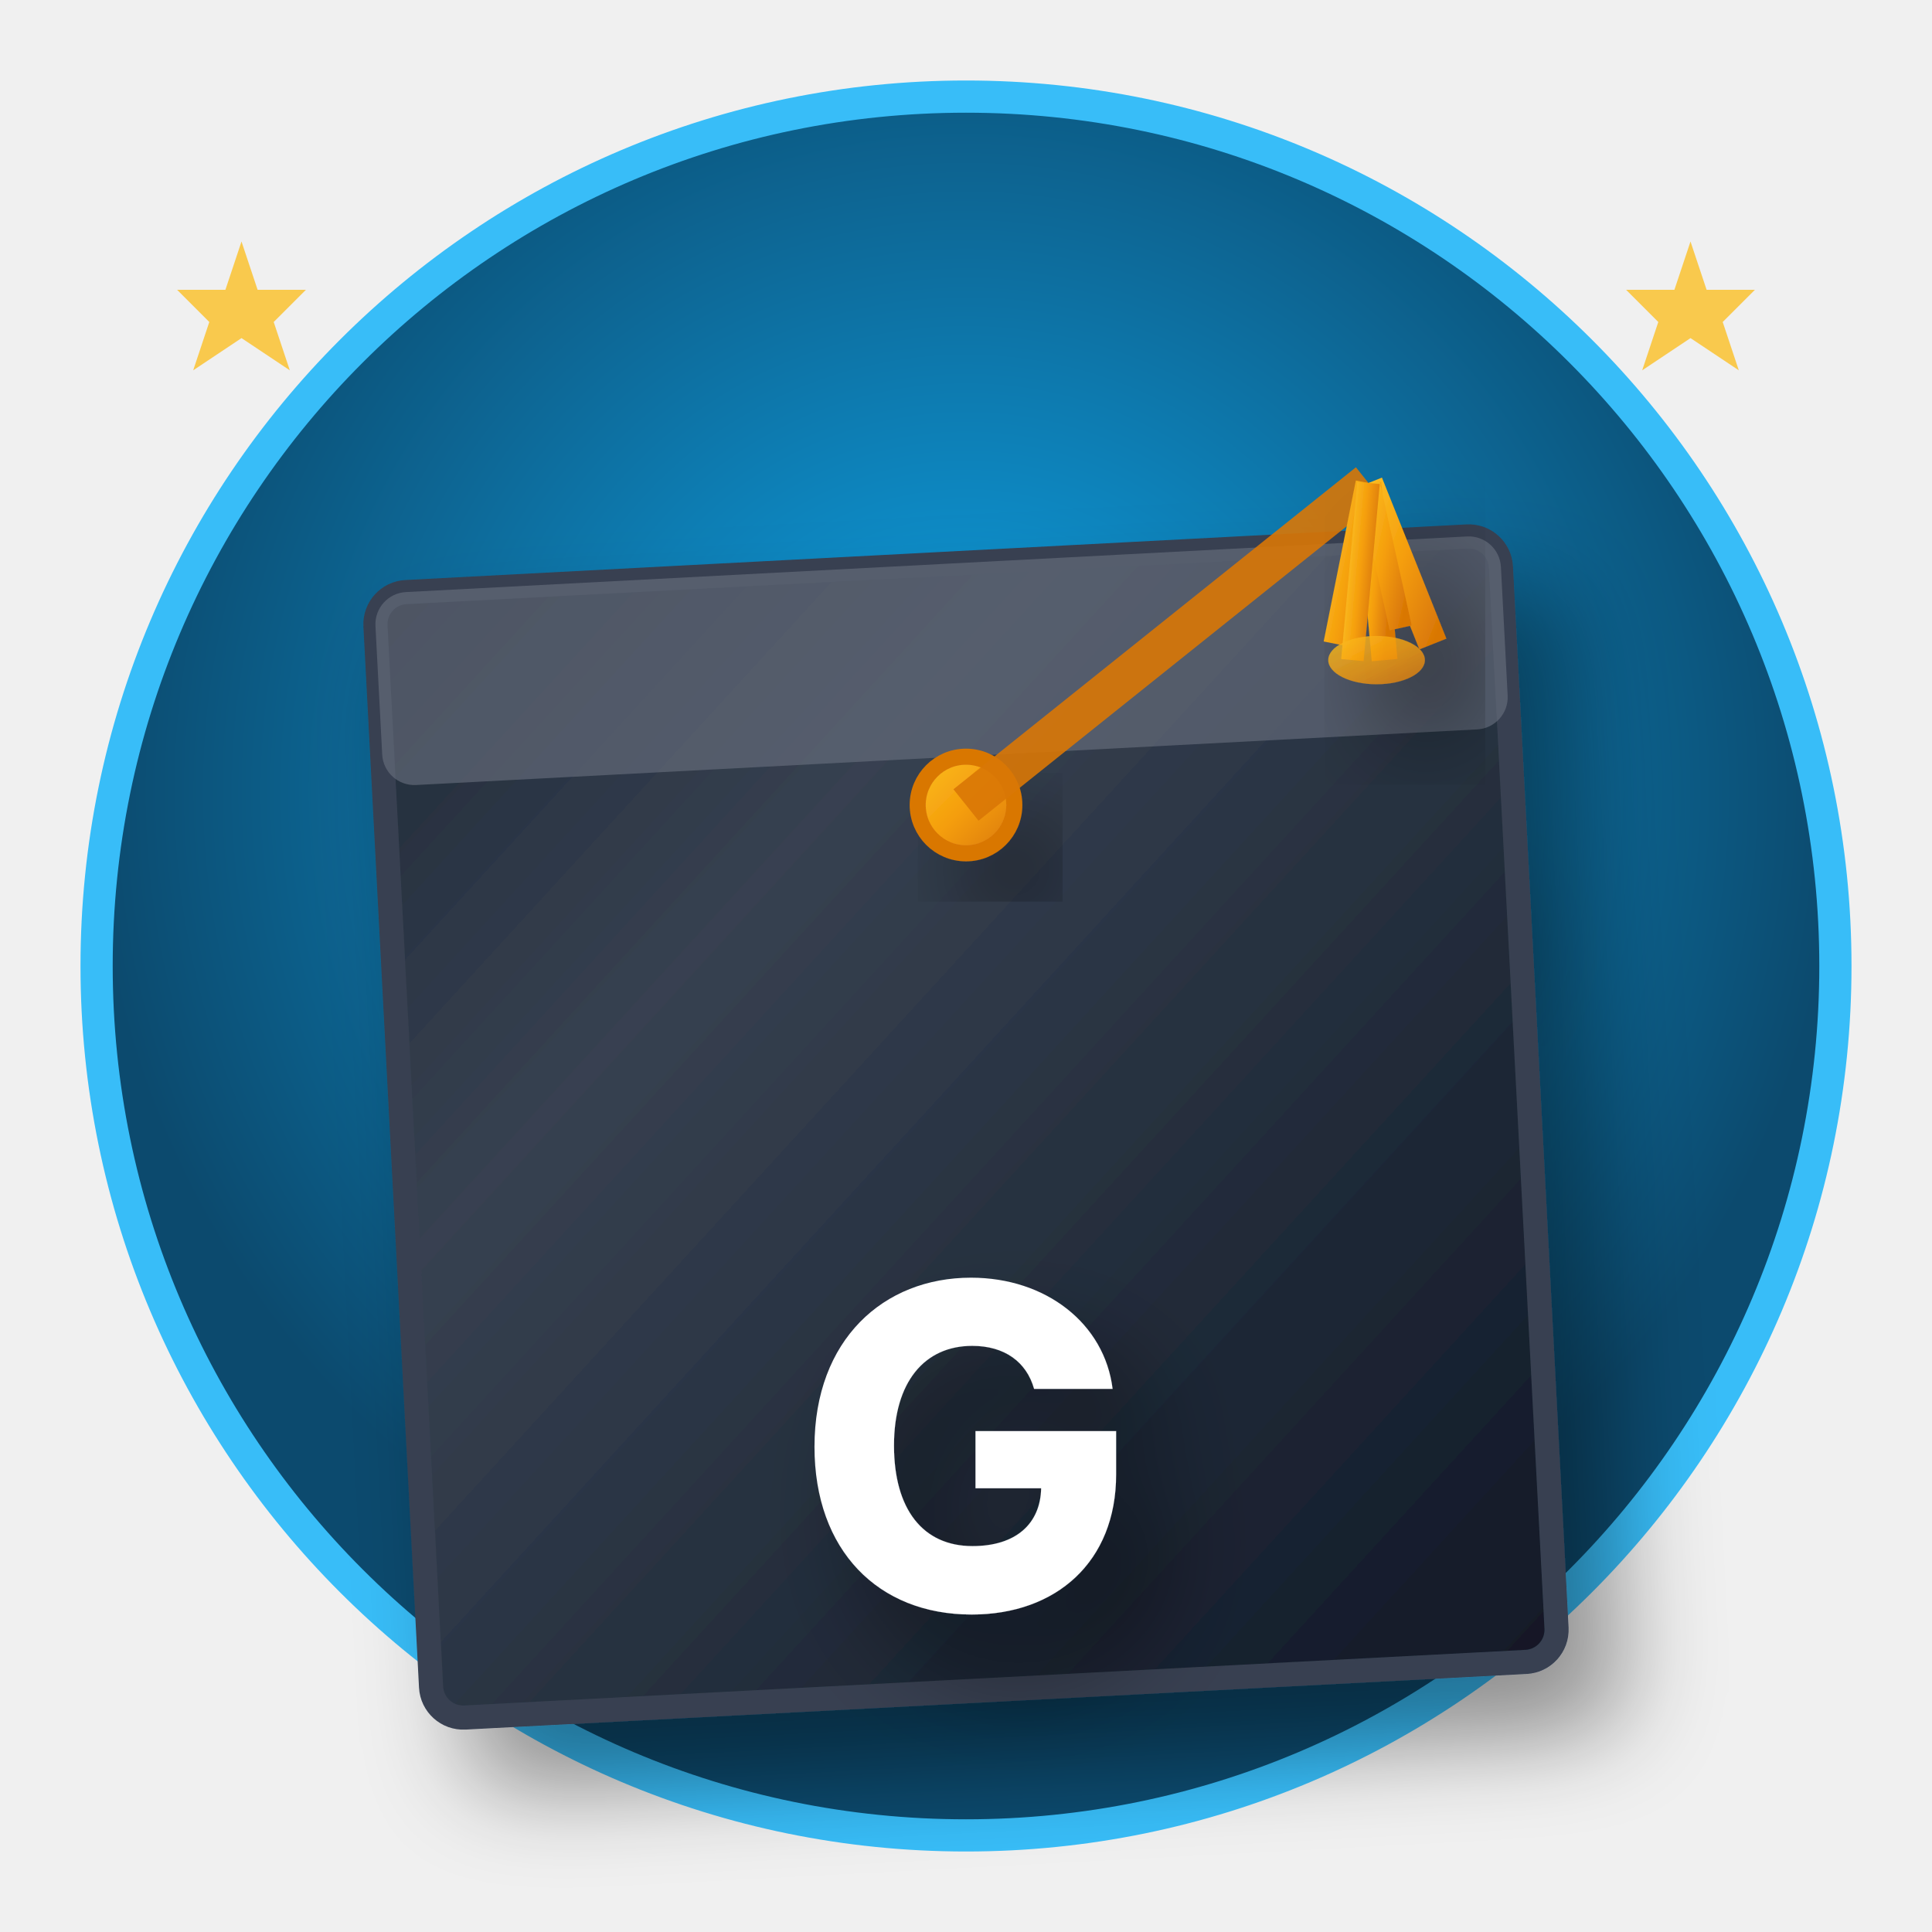
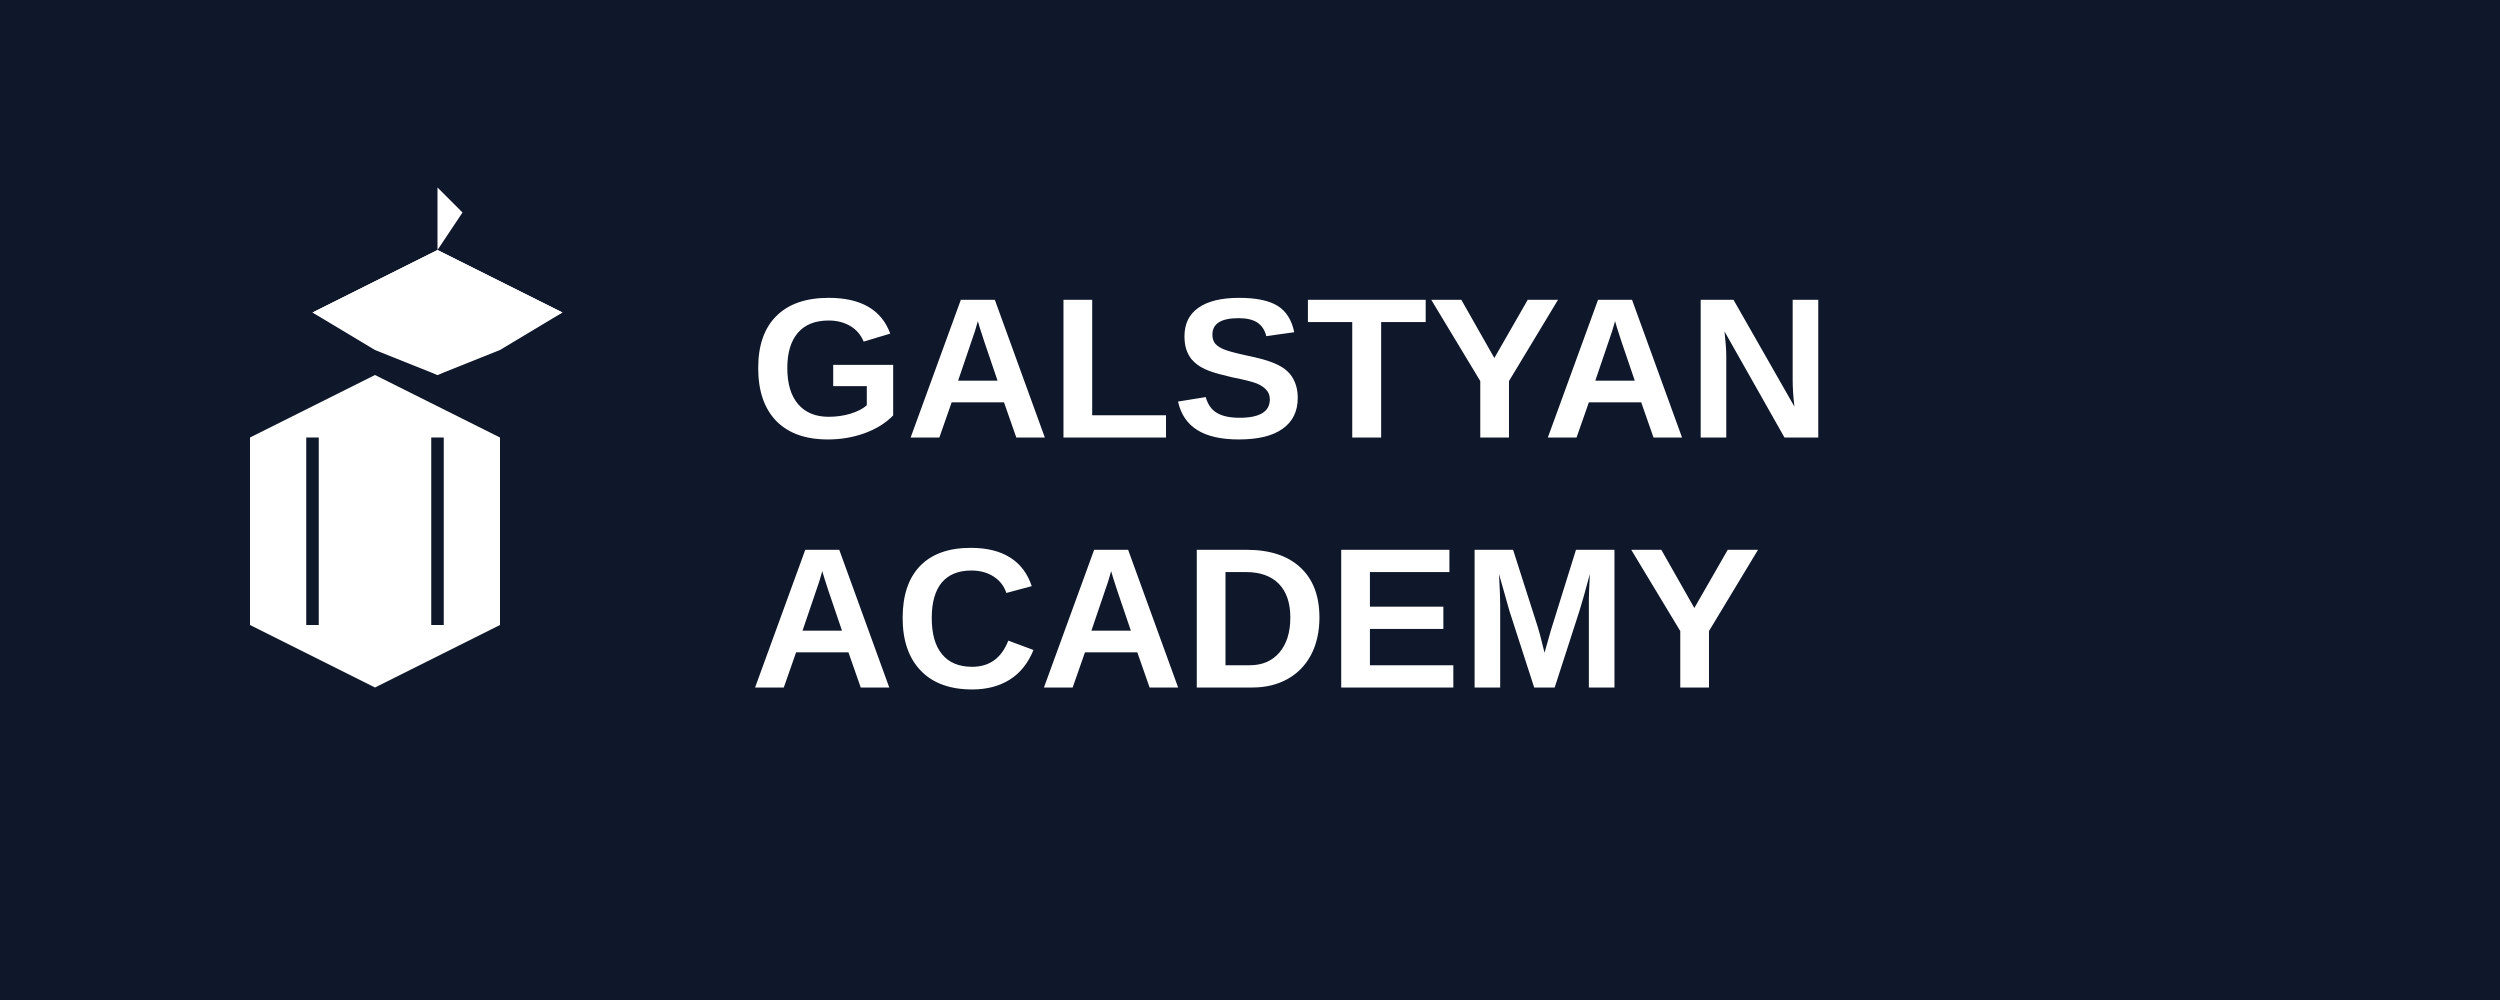
- <svg xmlns="http://www.w3.org/2000/svg" viewBox="0 0 120 120">
-   <defs>
-     <radialGradient id="bgGradient" cx="0.5" cy="0.4">
-       <stop offset="0%" stop-color="#0ea5e9" />
-       <stop offset="100%" stop-color="#0c4a6e" />
-     </radialGradient>
-     <linearGradient id="capMain" x1="0%" y1="0%" x2="100%" y2="100%">
-       <stop offset="0%" stop-color="#1f2937" />
-       <stop offset="30%" stop-color="#374151" />
-       <stop offset="70%" stop-color="#1f2937" />
-       <stop offset="100%" stop-color="#111827" />
-     </linearGradient>
-     <linearGradient id="capBand" x1="0%" y1="0%" x2="0%" y2="100%">
-       <stop offset="0%" stop-color="#6b7280" />
-       <stop offset="50%" stop-color="#374151" />
-       <stop offset="100%" stop-color="#1f2937" />
-     </linearGradient>
-     <linearGradient id="goldTassel" x1="0%" y1="0%" x2="100%" y2="100%">
-       <stop offset="0%" stop-color="#fbbf24" />
-       <stop offset="50%" stop-color="#f59e0b" />
-       <stop offset="100%" stop-color="#d97706" />
-     </linearGradient>
-     <filter id="shadow3d" x="-50%" y="-50%" width="200%" height="200%">
-       <feDropShadow dx="3" dy="4" stdDeviation="3" flood-color="#000000" flood-opacity="0.4" />
-     </filter>
-   </defs>
-   <circle cx="60" cy="60" r="54" fill="url(#bgGradient)" stroke="#38bdf8" stroke-width="2" />
-   <ellipse cx="60" cy="55" rx="30" ry="5" fill="url(#capBand)" stroke="#4b5563" stroke-width="1" filter="url(#shadow3d)" />
-   <rect x="25" y="35" width="70" height="70" rx="2" ry="2" fill="url(#capMain)" stroke="#374151" stroke-width="1.5" transform="rotate(-3 60 70)" filter="url(#shadow3d)" />
-   <rect x="25" y="35" width="70" height="12" rx="2" ry="2" fill="#6b7280" opacity="0.6" transform="rotate(-3 60 70)" />
-   <circle cx="60" cy="50" r="3" fill="url(#goldTassel)" stroke="#d97706" stroke-width="1" filter="url(#shadow3d)" />
-   <line x1="60" y1="50" x2="85" y2="30" stroke="#d97706" stroke-width="2.5" opacity="0.9" />
-   <g transform="translate(85,30)" filter="url(#shadow3d)">
-     <line x1="0" y1="0" x2="4" y2="10" stroke="url(#goldTassel)" stroke-width="1.8" />
-     <line x1="0" y1="0" x2="1" y2="11" stroke="url(#goldTassel)" stroke-width="1.6" />
-     <line x1="0" y1="0" x2="0" y2="12" stroke="url(#goldTassel)" stroke-width="1.6" />
-     <line x1="0" y1="0" x2="-2" y2="10" stroke="url(#goldTassel)" stroke-width="1.6" />
-     <line x1="0" y1="0" x2="2" y2="9" stroke="url(#goldTassel)" stroke-width="1.4" />
-     <line x1="0" y1="0" x2="-1" y2="11" stroke="url(#goldTassel)" stroke-width="1.4" />
-     <ellipse cx="0.5" cy="11" rx="3" ry="1.5" fill="url(#goldTassel)" opacity="0.8" />
-   </g>
-   <text x="60" y="100" font-family="system-ui, -apple-system, sans-serif" font-size="28" font-weight="800" text-anchor="middle" fill="#ffffff" filter="url(#shadow3d)">G</text>
-   <polygon points="15,15 16,18 19,18 17,20 18,23 15,21 12,23 13,20 11,18 14,18" fill="#fbbf24" opacity="0.8" />
-   <polygon points="105,15 106,18 109,18 107,20 108,23 105,21 102,23 103,20 101,18 104,18" fill="#fbbf24" opacity="0.8" />
+ <svg xmlns="http://www.w3.org/2000/svg" width="200" height="80" viewBox="0 0 200 80" fill="none">
+   <rect width="200" height="80" fill="#0f172a" />
+   <path d="M25 25L35 20L45 25L35 30L25 25Z" fill="white" />
+   <path d="M25 25L35 20L45 25L40 28L35 30L30 28L25 25Z" fill="white" />
+   <path d="M35 20L35 15L37 17L35 20Z" fill="white" />
+   <path d="M20 35L30 30L40 35L40 50L30 55L20 50L20 35Z" fill="white" />
+   <line x1="25" y1="35" x2="25" y2="50" stroke="#0f172a" stroke-width="1" />
+   <line x1="35" y1="35" x2="35" y2="50" stroke="#0f172a" stroke-width="1" />
+   <text x="60" y="35" font-family="Arial, sans-serif" font-size="16" font-weight="bold" fill="white">GALSTYAN</text>
+   <text x="60" y="55" font-family="Arial, sans-serif" font-size="16" font-weight="bold" fill="white">ACADEMY</text>
</svg>
